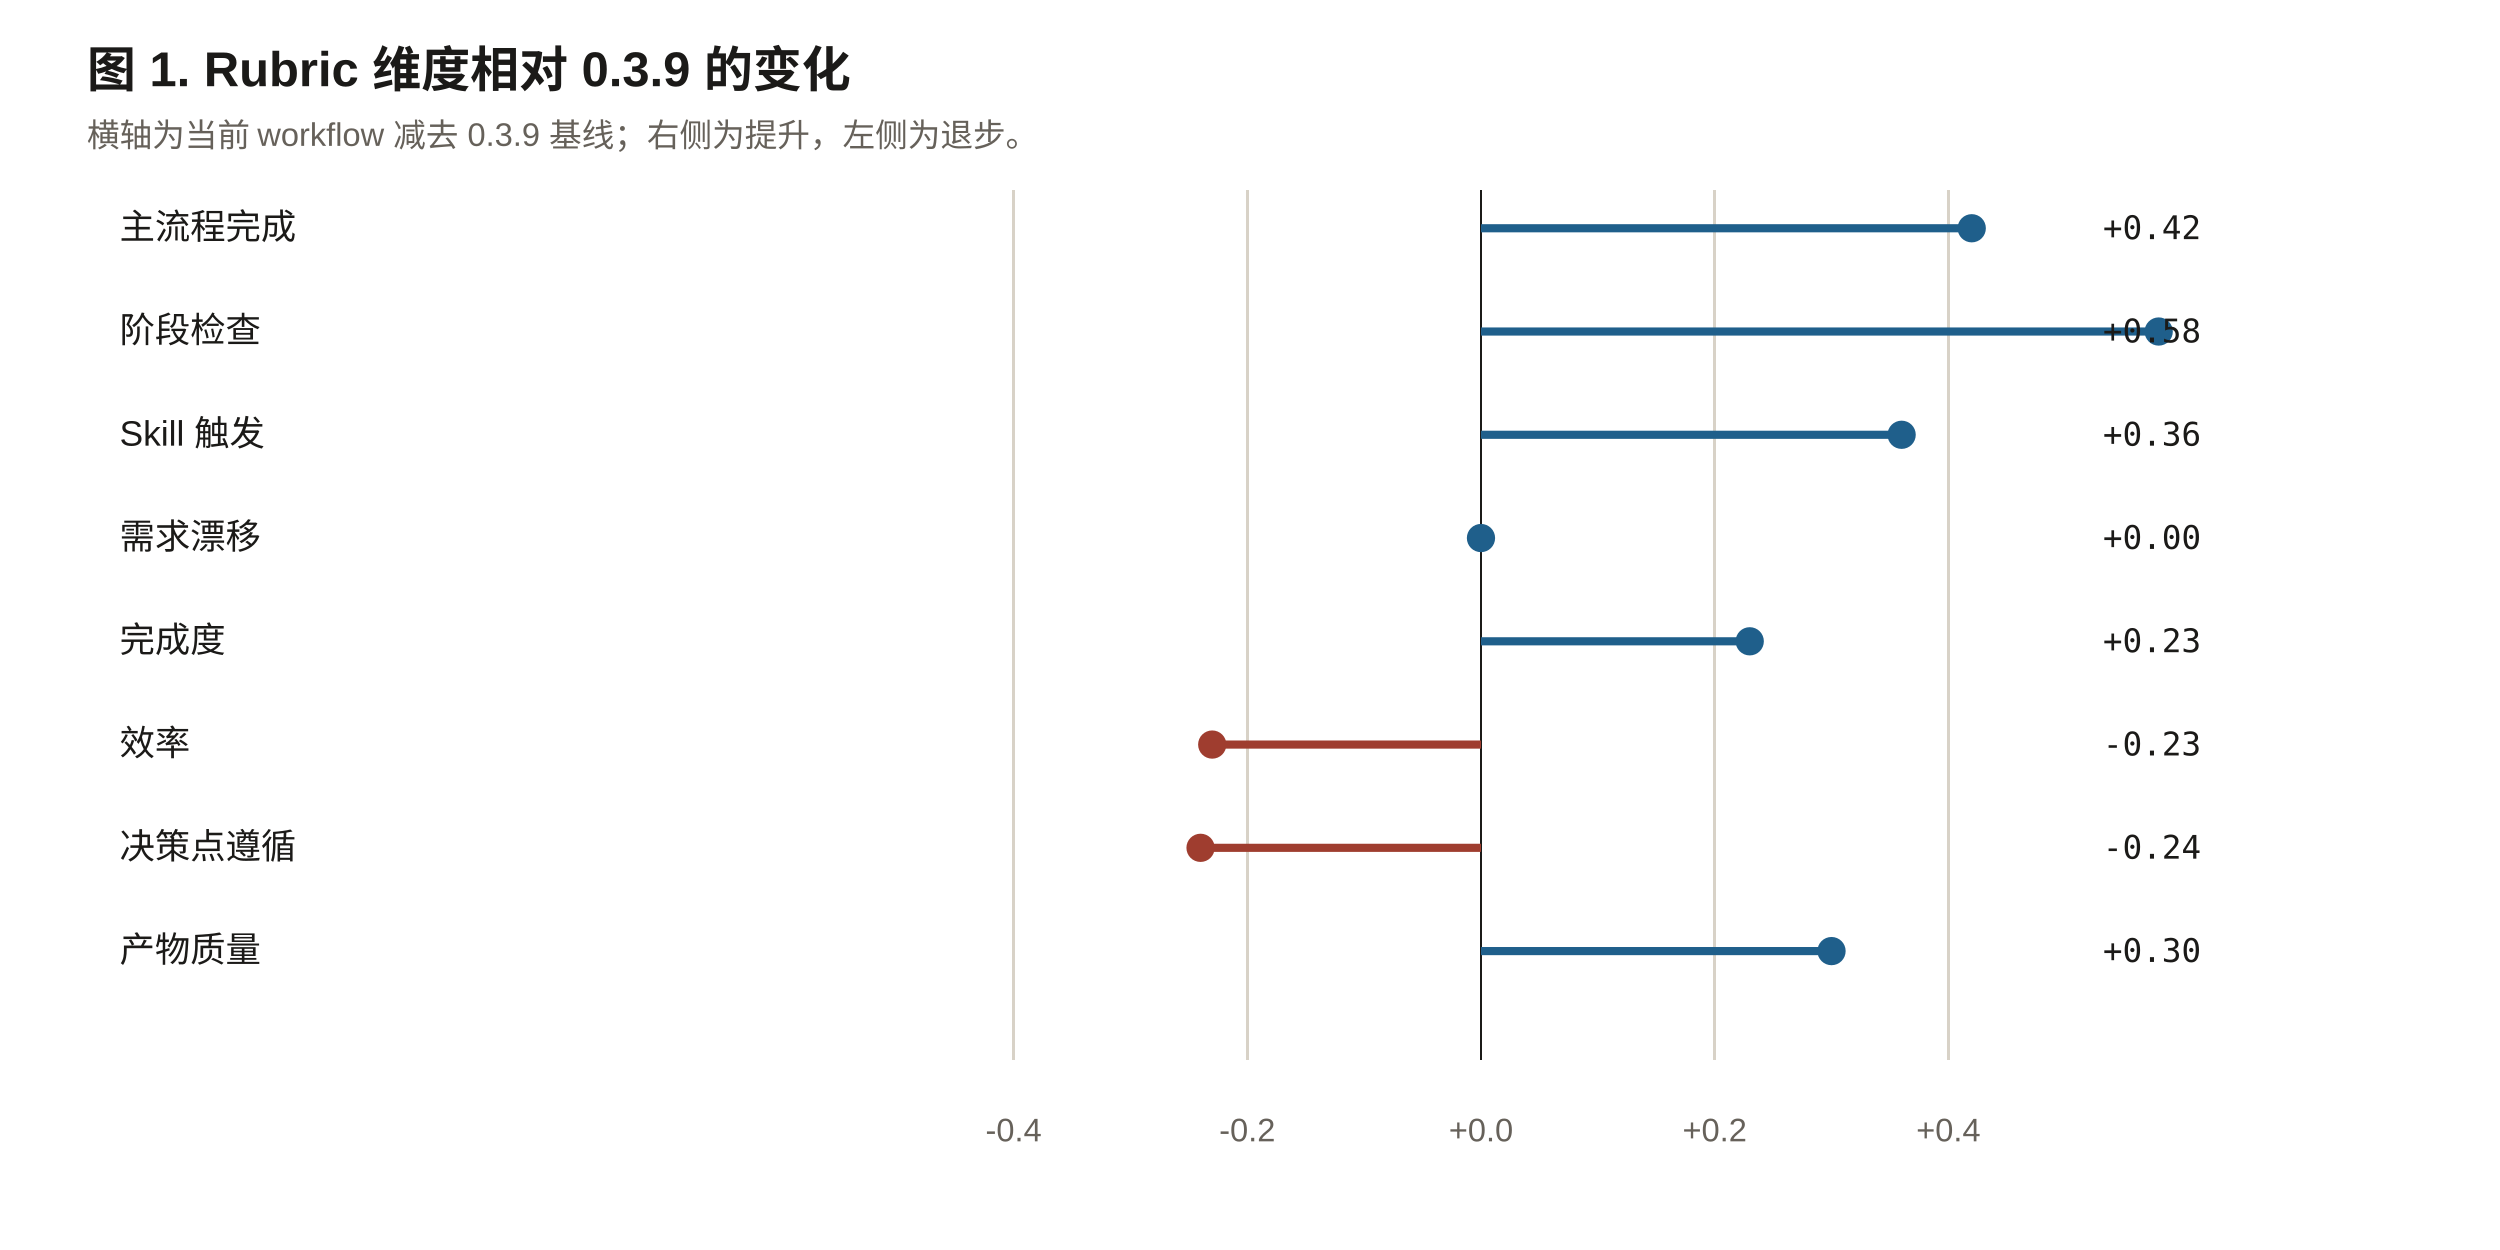
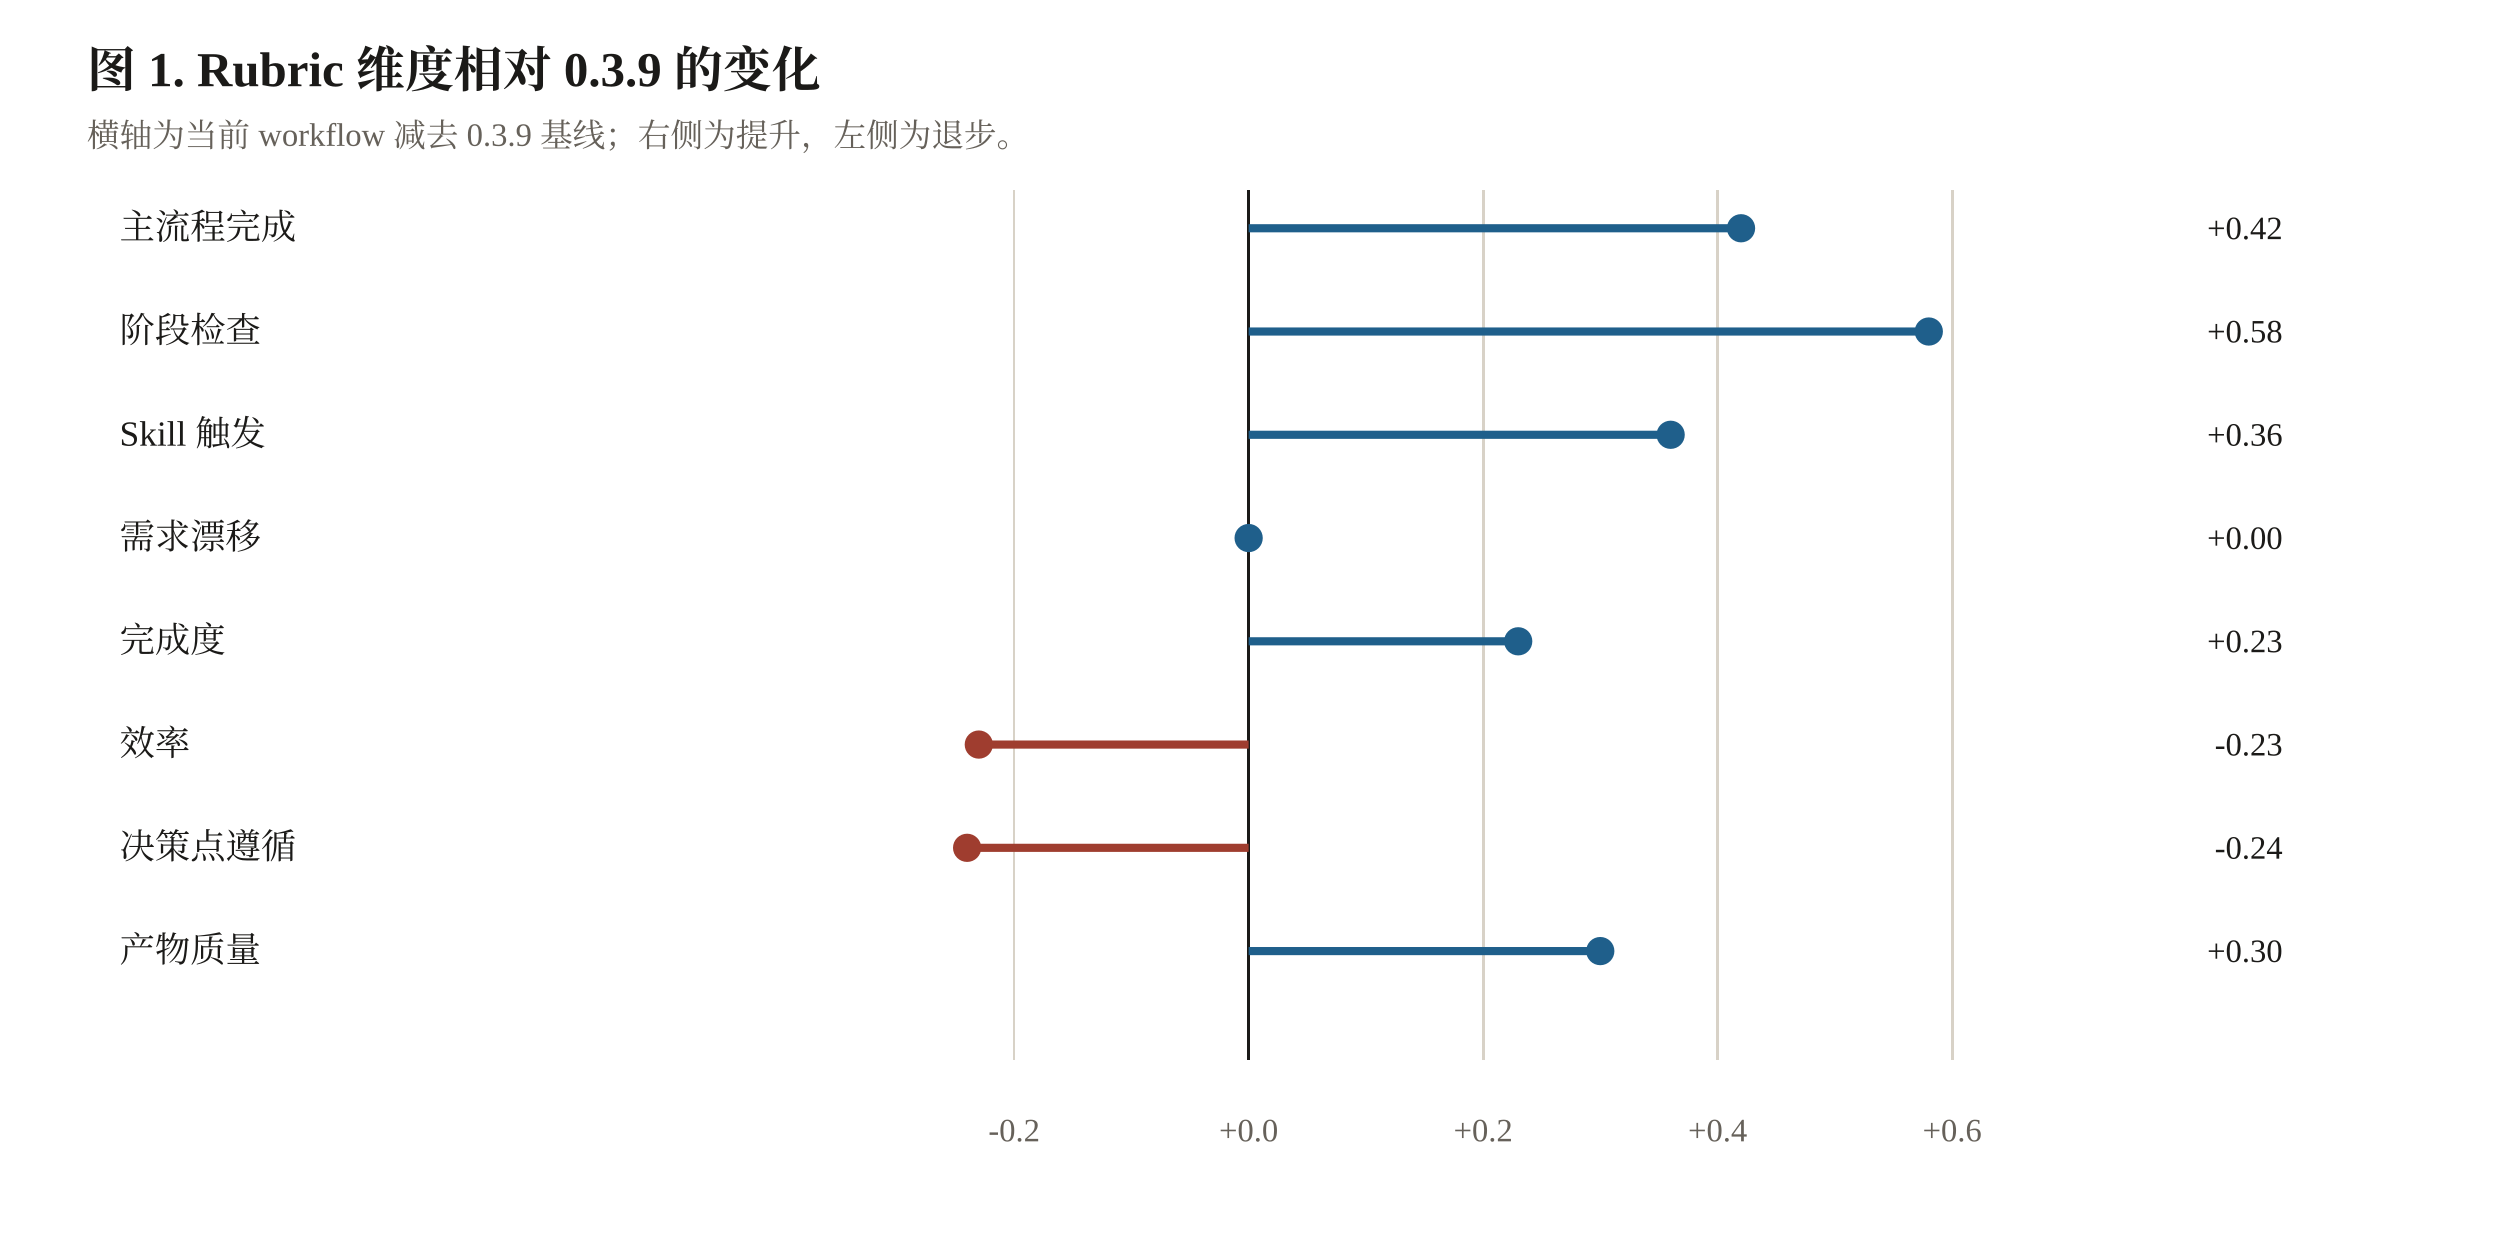
<svg xmlns="http://www.w3.org/2000/svg" viewBox="0 0 920 460" role="img" aria-label="图 1. Rubric 维度相对 0.3.9 的变化">
  <style>
- text { font-family: Arial, 'Noto Sans CJK SC', 'Microsoft YaHei', sans-serif; }
+ text { font-family: 'Times New Roman', SimSun, 'Songti SC', 'Noto Serif CJK SC', serif; }
.title { fill: #1B1A18; font-size: 18px; font-weight: 700; }
.subtitle, .tick { fill: #66615A; font-size: 12px; }
.label { fill: #1B1A18; font-size: 13px; }
- .value { fill: #1B1A18; font-size: 12px; font-family: 'Cascadia Mono', Consolas, monospace; }
+ .value { fill: #1B1A18; font-size: 12px; font-family: 'Times New Roman', SimSun, 'Songti SC', 'Noto Serif CJK SC', serif; }
.grid { stroke: #D8D2C7; stroke-width: 1; shape-rendering: crispEdges; }
.axis { stroke: #1B1A18; stroke-width: 1; shape-rendering: crispEdges; }
</style>
  <rect width="920" height="460" fill="#FFFFFF" />
  <text class="title" x="32" y="32">图 1. Rubric 维度相对 0.3.9 的变化</text>
  <text class="subtitle" x="32" y="54">横轴为当前 workflow 减去 0.3.9 基线；右侧为提升，左侧为退步。</text>
-   <line class="grid" x1="373.0" y1="70" x2="373.0" y2="390" />
-   <text class="tick" x="373.0" y="420" text-anchor="middle">-0.4</text>
-   <line class="grid" x1="459.0" y1="70" x2="459.0" y2="390" />
-   <text class="tick" x="459.0" y="420" text-anchor="middle">-0.2</text>
-   <line class="axis" x1="545.0" y1="70" x2="545.0" y2="390" />
-   <text class="tick" x="545.0" y="420" text-anchor="middle">+0.0</text>
-   <line class="grid" x1="631.0" y1="70" x2="631.0" y2="390" />
-   <text class="tick" x="631.0" y="420" text-anchor="middle">+0.2</text>
-   <line class="grid" x1="717.0" y1="70" x2="717.0" y2="390" />
-   <text class="tick" x="717.0" y="420" text-anchor="middle">+0.4</text>
+   <line class="grid" x1="373.2" y1="70" x2="373.2" y2="390" />
+   <text class="tick" x="373.2" y="420" text-anchor="middle">-0.2</text>
+   <line class="axis" x1="459.5" y1="70" x2="459.5" y2="390" />
+   <text class="tick" x="459.5" y="420" text-anchor="middle">+0.0</text>
+   <line class="grid" x1="545.8" y1="70" x2="545.8" y2="390" />
+   <text class="tick" x="545.8" y="420" text-anchor="middle">+0.2</text>
+   <line class="grid" x1="632.1" y1="70" x2="632.1" y2="390" />
+   <text class="tick" x="632.1" y="420" text-anchor="middle">+0.4</text>
+   <line class="grid" x1="718.4" y1="70" x2="718.4" y2="390" />
+   <text class="tick" x="718.4" y="420" text-anchor="middle">+0.6</text>
  <text class="label" x="44" y="88">主流程完成</text>
-   <line x1="545.0" y1="84" x2="725.6" y2="84" stroke="#1F5F8B" stroke-width="3" />
-   <circle cx="725.6" cy="84" r="5.2" fill="#1F5F8B" />
-   <text class="value" x="810" y="88" text-anchor="end">+0.42</text>
+   <line x1="459.5" y1="84" x2="640.7" y2="84" stroke="#1F5F8B" stroke-width="3" />
+   <circle cx="640.7" cy="84" r="5.2" fill="#1F5F8B" />
+   <text class="value" x="840" y="88" text-anchor="end">+0.42</text>
  <text class="label" x="44" y="126">阶段检查</text>
-   <line x1="545.0" y1="122" x2="794.4" y2="122" stroke="#1F5F8B" stroke-width="3" />
-   <circle cx="794.4" cy="122" r="5.2" fill="#1F5F8B" />
-   <text class="value" x="810" y="126" text-anchor="end">+0.58</text>
+   <line x1="459.5" y1="122" x2="709.8" y2="122" stroke="#1F5F8B" stroke-width="3" />
+   <circle cx="709.8" cy="122" r="5.2" fill="#1F5F8B" />
+   <text class="value" x="840" y="126" text-anchor="end">+0.58</text>
  <text class="label" x="44" y="164">Skill 触发</text>
-   <line x1="545.0" y1="160" x2="699.8" y2="160" stroke="#1F5F8B" stroke-width="3" />
-   <circle cx="699.8" cy="160" r="5.2" fill="#1F5F8B" />
-   <text class="value" x="810" y="164" text-anchor="end">+0.36</text>
+   <line x1="459.5" y1="160" x2="614.8" y2="160" stroke="#1F5F8B" stroke-width="3" />
+   <circle cx="614.8" cy="160" r="5.2" fill="#1F5F8B" />
+   <text class="value" x="840" y="164" text-anchor="end">+0.36</text>
  <text class="label" x="44" y="202">需求漂移</text>
-   <line x1="545.0" y1="198" x2="545.0" y2="198" stroke="#1F5F8B" stroke-width="3" />
-   <circle cx="545.0" cy="198" r="5.2" fill="#1F5F8B" />
-   <text class="value" x="810" y="202" text-anchor="end">+0.00</text>
+   <line x1="459.5" y1="198" x2="459.5" y2="198" stroke="#1F5F8B" stroke-width="3" />
+   <circle cx="459.5" cy="198" r="5.2" fill="#1F5F8B" />
+   <text class="value" x="840" y="202" text-anchor="end">+0.00</text>
  <text class="label" x="44" y="240">完成度</text>
-   <line x1="545.0" y1="236" x2="643.9" y2="236" stroke="#1F5F8B" stroke-width="3" />
-   <circle cx="643.9" cy="236" r="5.2" fill="#1F5F8B" />
-   <text class="value" x="810" y="240" text-anchor="end">+0.23</text>
+   <line x1="459.5" y1="236" x2="558.7" y2="236" stroke="#1F5F8B" stroke-width="3" />
+   <circle cx="558.7" cy="236" r="5.2" fill="#1F5F8B" />
+   <text class="value" x="840" y="240" text-anchor="end">+0.23</text>
  <text class="label" x="44" y="278">效率</text>
-   <line x1="545.0" y1="274" x2="446.1" y2="274" stroke="#9F3D2F" stroke-width="3" />
-   <circle cx="446.1" cy="274" r="5.2" fill="#9F3D2F" />
-   <text class="value" x="810" y="278" text-anchor="end">-0.23</text>
+   <line x1="459.5" y1="274" x2="360.2" y2="274" stroke="#9F3D2F" stroke-width="3" />
+   <circle cx="360.2" cy="274" r="5.2" fill="#9F3D2F" />
+   <text class="value" x="840" y="278" text-anchor="end">-0.23</text>
  <text class="label" x="44" y="316">决策点遵循</text>
-   <line x1="545.0" y1="312" x2="441.8" y2="312" stroke="#9F3D2F" stroke-width="3" />
-   <circle cx="441.8" cy="312" r="5.2" fill="#9F3D2F" />
-   <text class="value" x="810" y="316" text-anchor="end">-0.24</text>
+   <line x1="459.5" y1="312" x2="355.9" y2="312" stroke="#9F3D2F" stroke-width="3" />
+   <circle cx="355.9" cy="312" r="5.2" fill="#9F3D2F" />
+   <text class="value" x="840" y="316" text-anchor="end">-0.24</text>
  <text class="label" x="44" y="354">产物质量</text>
-   <line x1="545.0" y1="350" x2="674.0" y2="350" stroke="#1F5F8B" stroke-width="3" />
-   <circle cx="674.0" cy="350" r="5.2" fill="#1F5F8B" />
-   <text class="value" x="810" y="354" text-anchor="end">+0.30</text>
+   <line x1="459.5" y1="350" x2="588.9" y2="350" stroke="#1F5F8B" stroke-width="3" />
+   <circle cx="588.9" cy="350" r="5.2" fill="#1F5F8B" />
+   <text class="value" x="840" y="354" text-anchor="end">+0.30</text>
</svg>
